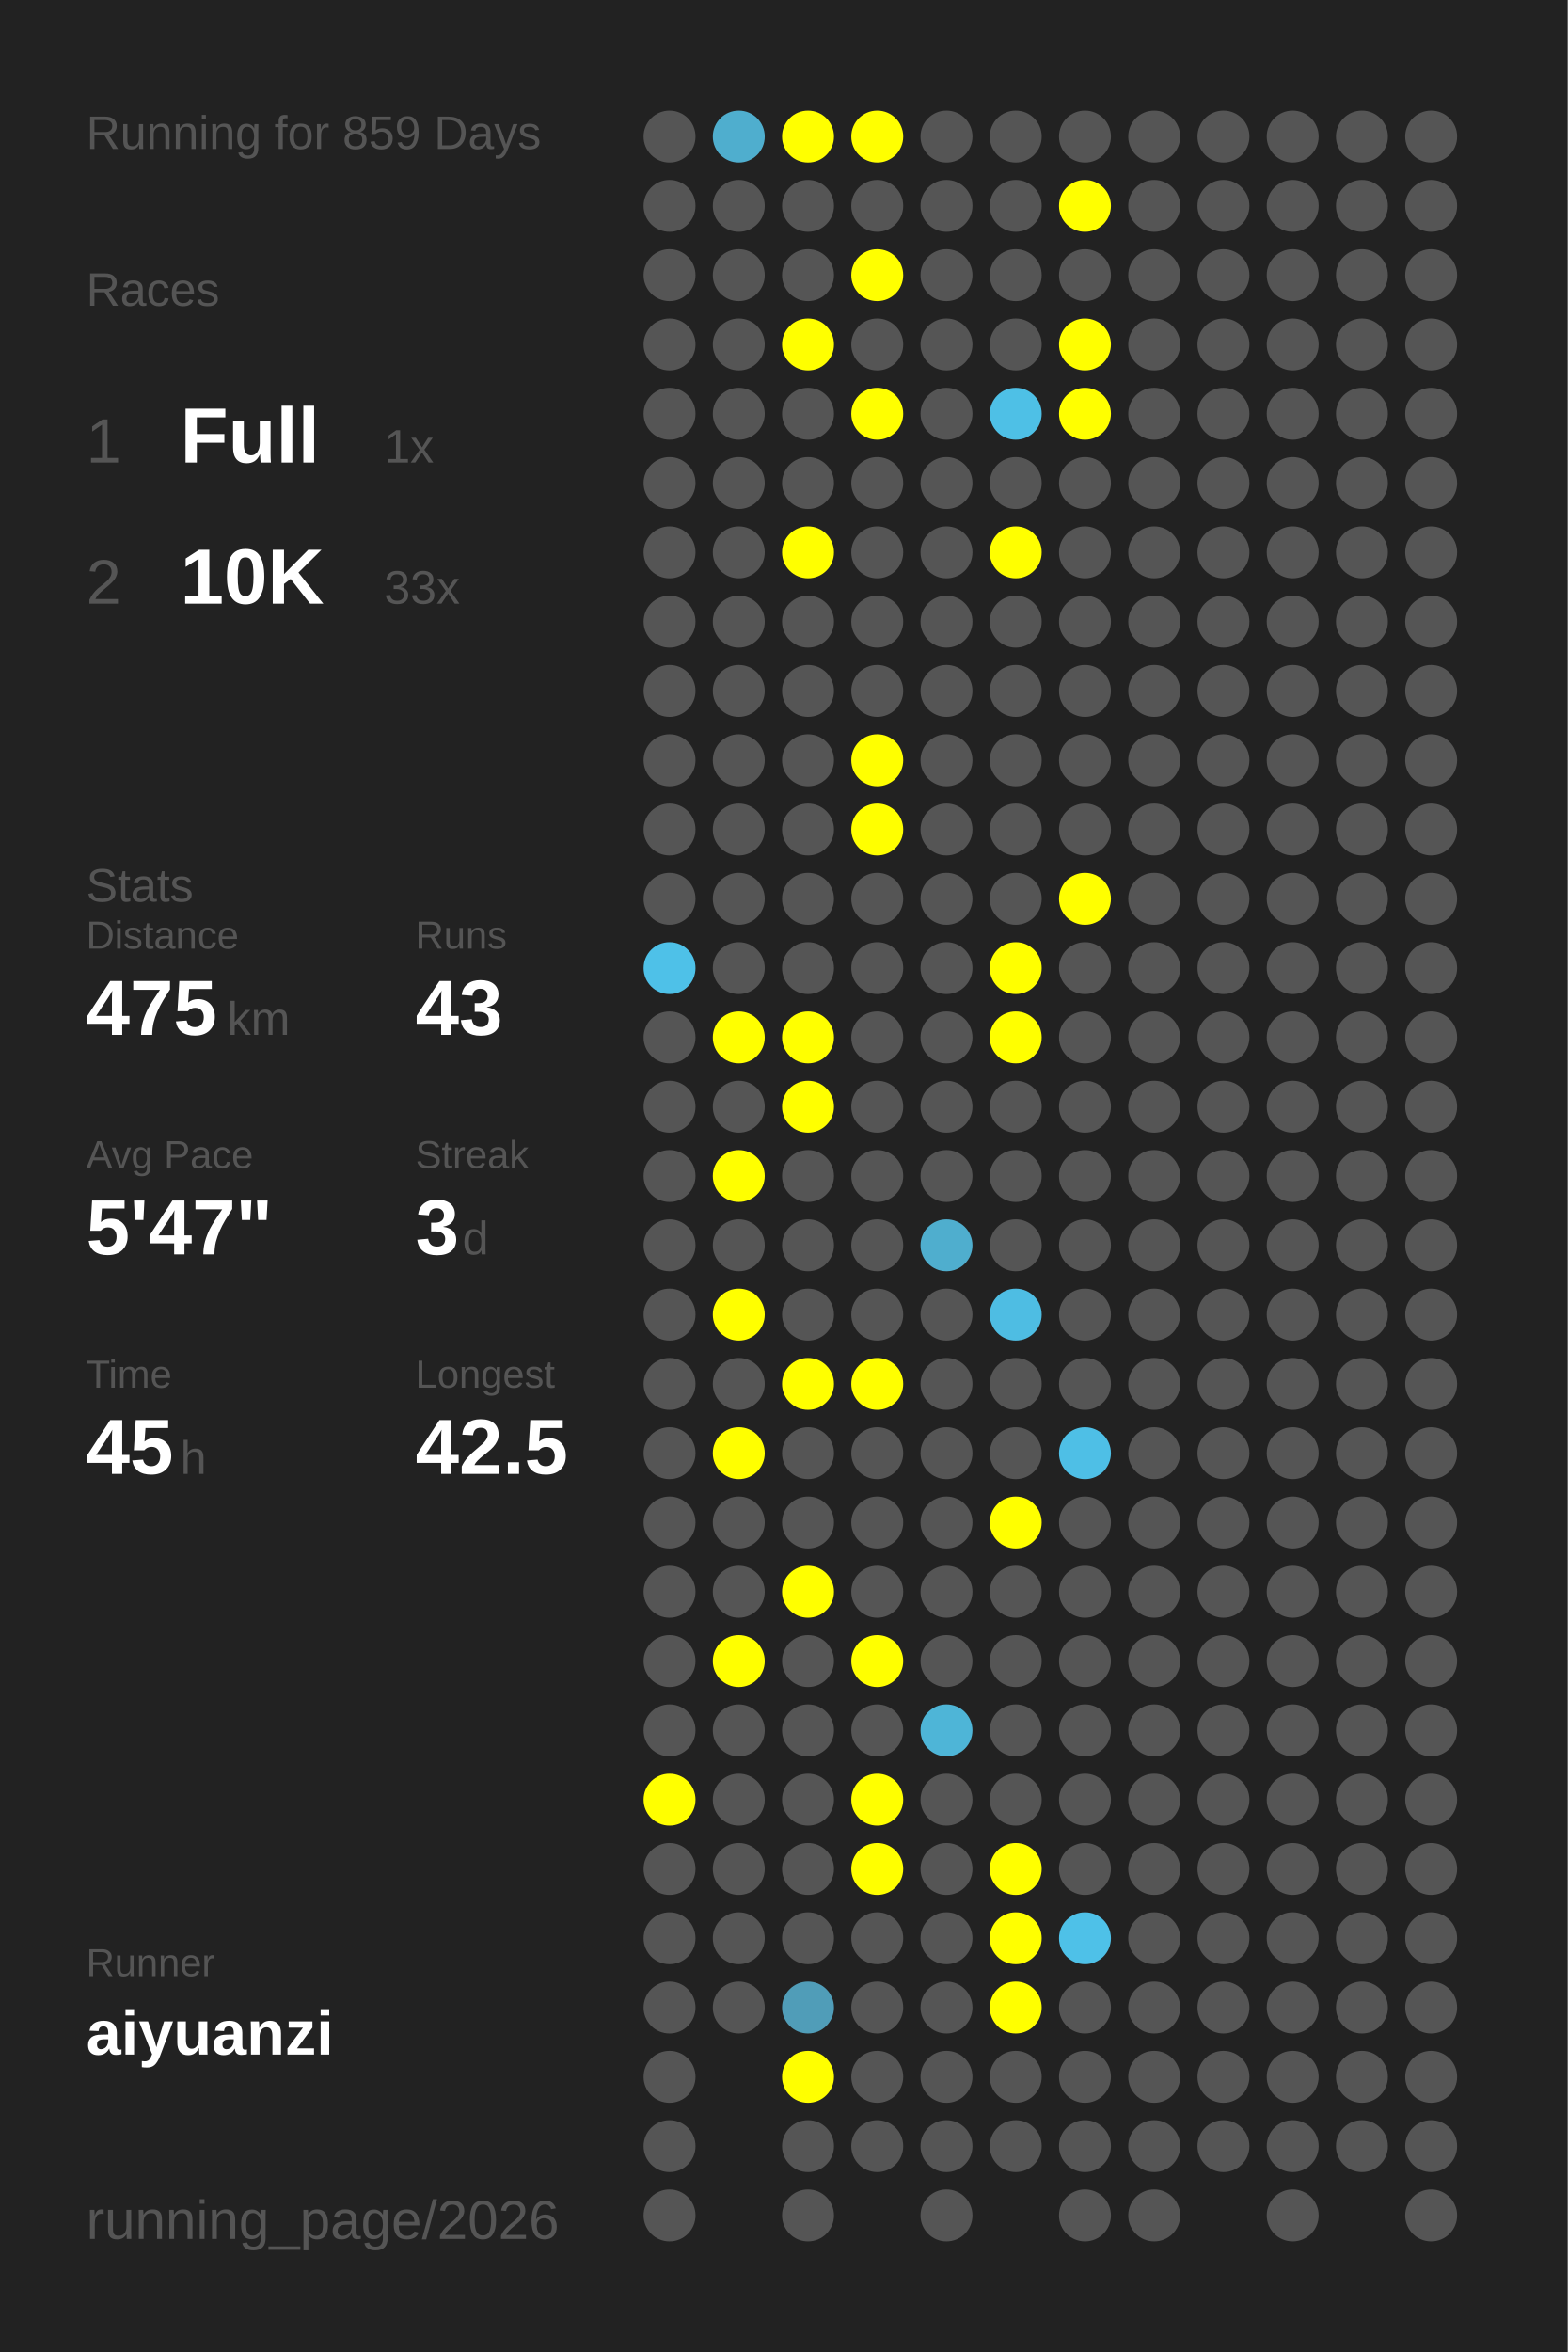
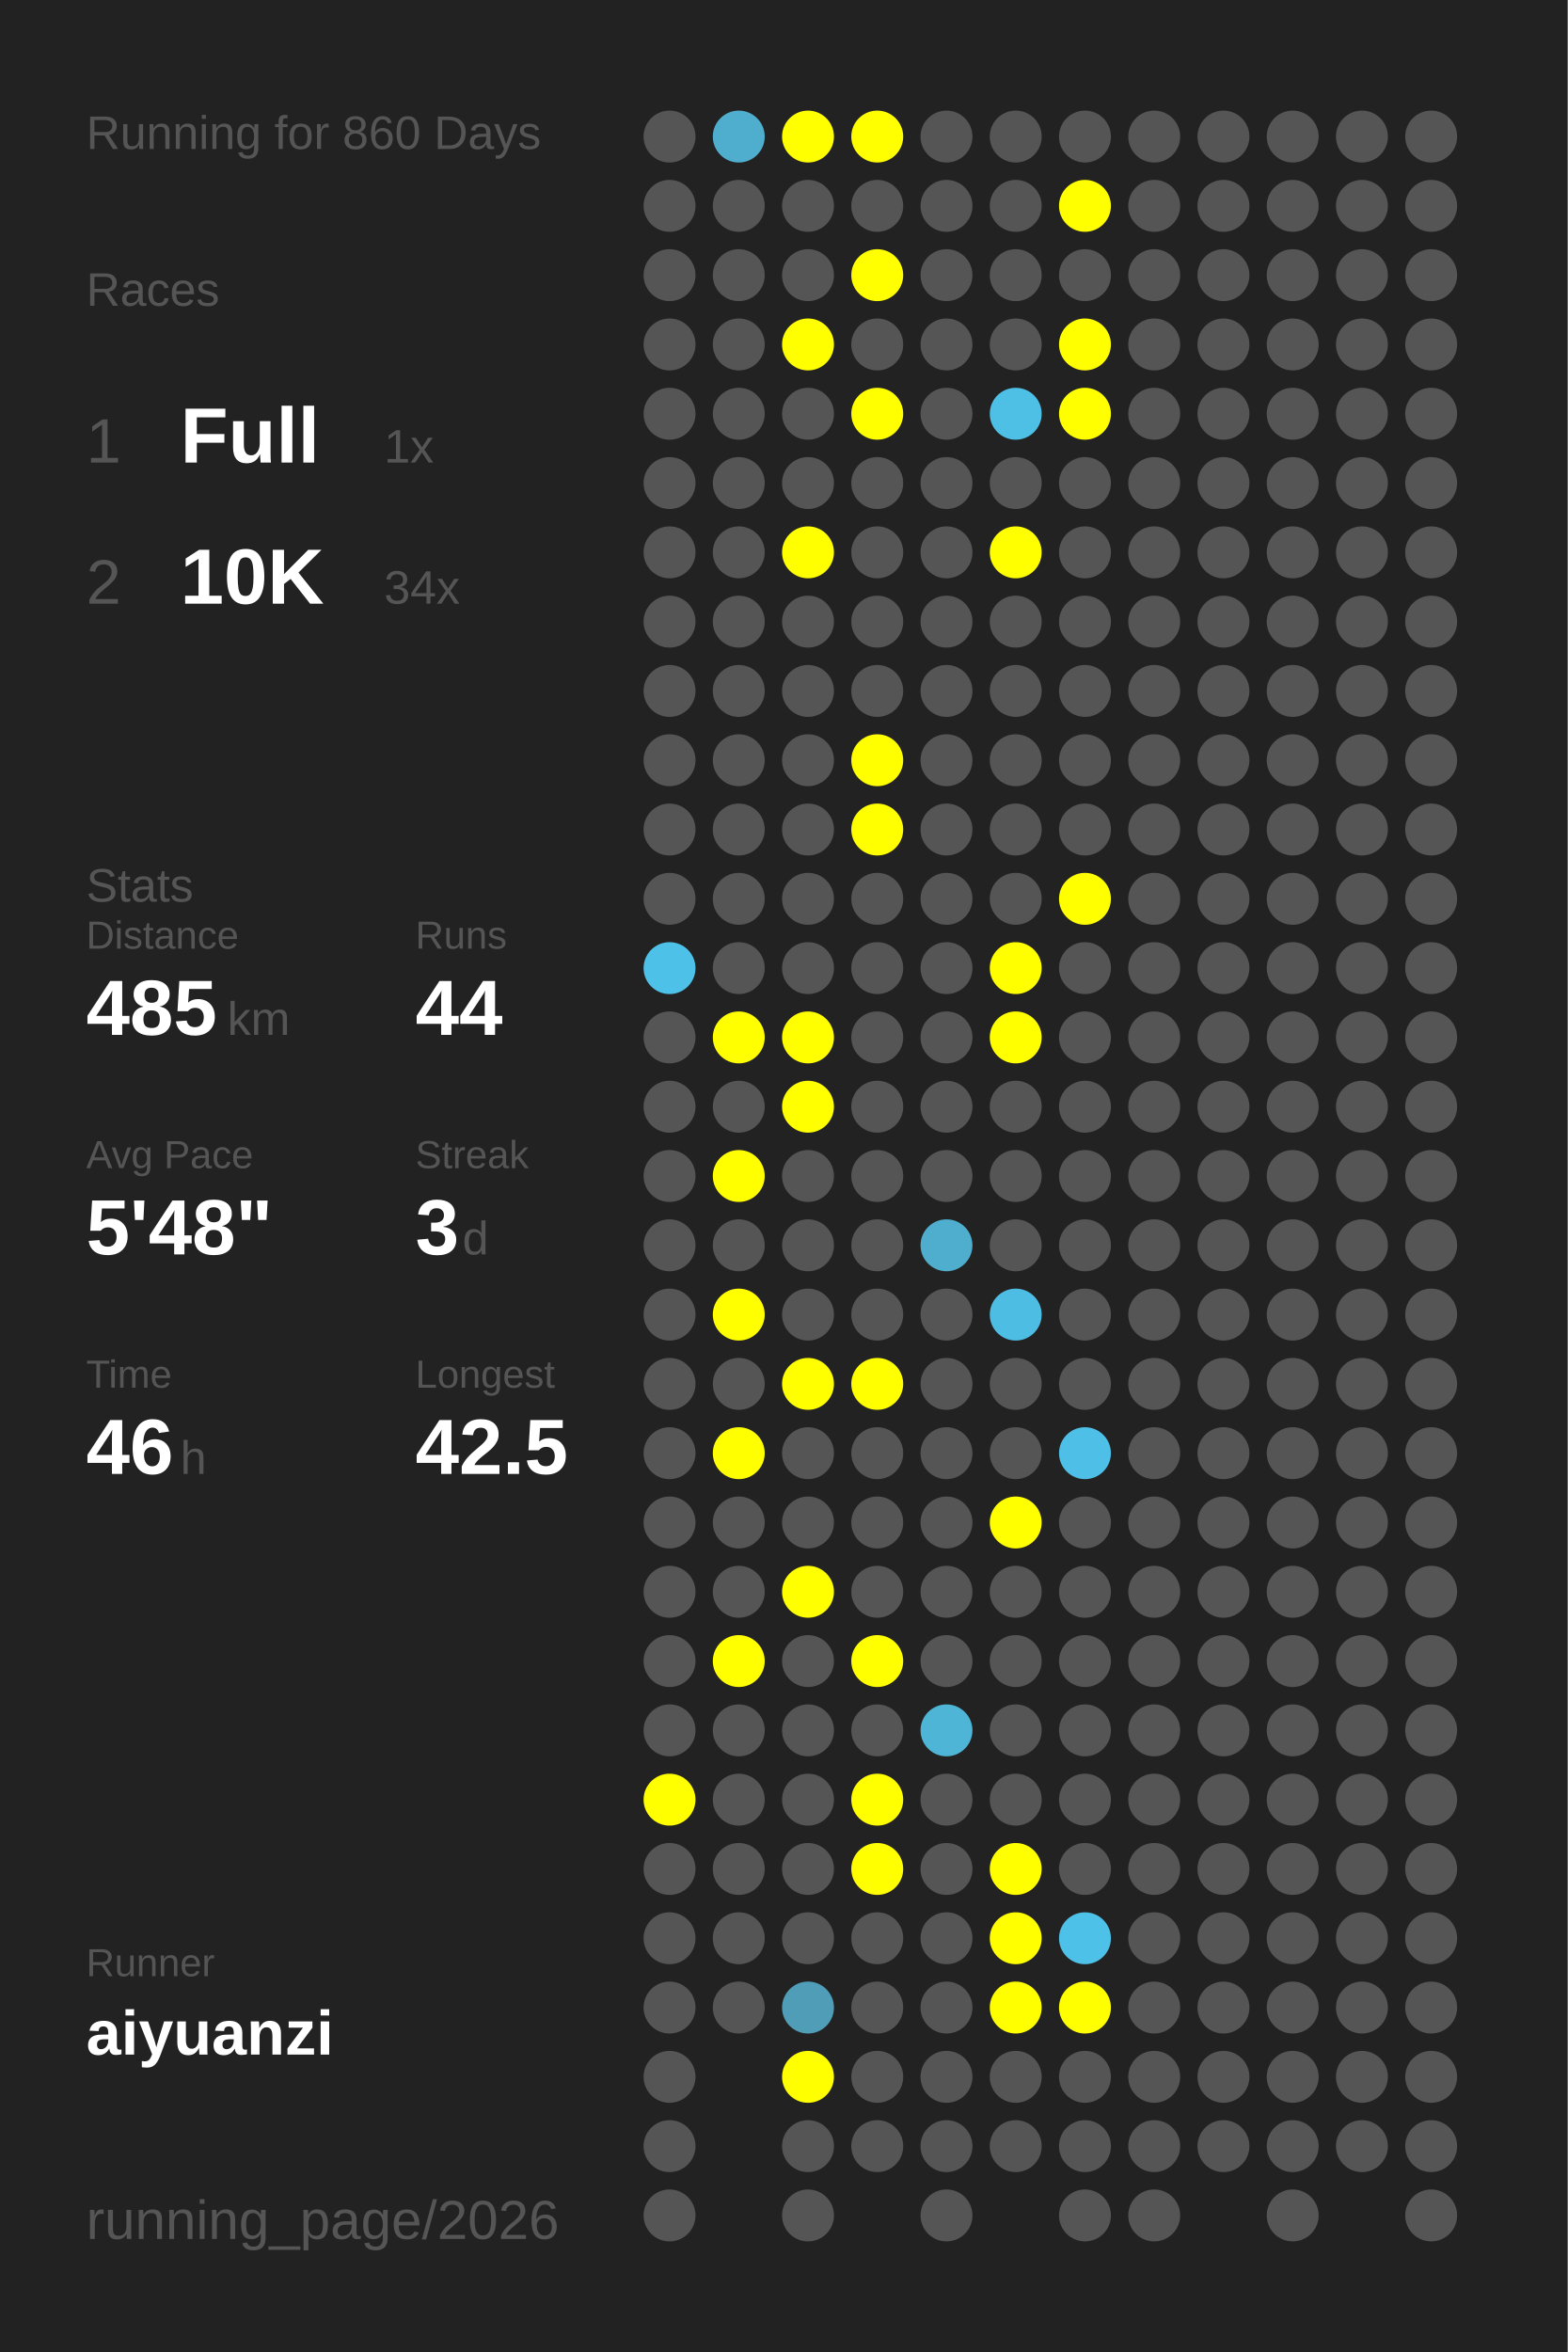
<svg xmlns="http://www.w3.org/2000/svg" baseProfile="full" height="300mm" version="1.1" viewBox="0,0,200,300" width="200mm">
  <defs />
  <rect fill="#222222" height="300" width="200" x="0" y="0" />
-   <text fill="#555555" style="font-size:6px; font-family:Arial;" x="11" y="19">Running for 859 Days</text>
+   <text fill="#555555" style="font-size:6px; font-family:Arial;" x="11" y="19">Running for 860 Days</text>
  <text fill="#555555" style="font-size:6px; font-family:Arial;" x="11" y="39">Races</text>
  <text fill="#555555" style="font-size:8px; font-family:Arial;" x="11" y="59">1</text>
  <text fill="#FFFFFF" style="font-size:10px; font-family:Arial; font-weight:bold;" x="23" y="59">Full</text>
  <text fill="#555555" style="font-size:6px; font-family:Arial;" x="49" y="59">1x</text>
  <text fill="#555555" style="font-size:8px; font-family:Arial;" x="11" y="77">2</text>
  <text fill="#FFFFFF" style="font-size:10px; font-family:Arial; font-weight:bold;" x="23" y="77">10K</text>
-   <text fill="#555555" style="font-size:6px; font-family:Arial;" x="49" y="77">33x</text>
+   <text fill="#555555" style="font-size:6px; font-family:Arial;" x="49" y="77">34x</text>
  <text fill="#555555" style="font-size:6px; font-family:Arial;" x="11" y="115">Stats</text>
  <text fill="#555555" style="font-size:5px; font-family:Arial;" x="11" y="121">Distance</text>
-   <text fill="#FFFFFF" style="font-size:10px; font-family:Arial; font-weight:bold;" x="11" y="132">475</text>
+   <text fill="#FFFFFF" style="font-size:10px; font-family:Arial; font-weight:bold;" x="11" y="132">485</text>
  <text fill="#555555" style="font-size:6px; font-family:Arial;" x="29" y="132">km</text>
  <text fill="#555555" style="font-size:5px; font-family:Arial;" x="53" y="121">Runs</text>
-   <text fill="#FFFFFF" style="font-size:10px; font-family:Arial; font-weight:bold;" x="53" y="132">43</text>
+   <text fill="#FFFFFF" style="font-size:10px; font-family:Arial; font-weight:bold;" x="53" y="132">44</text>
  <text fill="#555555" style="font-size:5px; font-family:Arial;" x="11" y="149">Avg Pace</text>
-   <text fill="#FFFFFF" style="font-size:10px; font-family:Arial; font-weight:bold;" x="11" y="160">5'47"</text>
+   <text fill="#FFFFFF" style="font-size:10px; font-family:Arial; font-weight:bold;" x="11" y="160">5'48"</text>
  <text fill="#555555" style="font-size:5px; font-family:Arial;" x="53" y="149">Streak</text>
  <text fill="#FFFFFF" style="font-size:10px; font-family:Arial; font-weight:bold;" x="53" y="160">3</text>
  <text fill="#555555" style="font-size:6px; font-family:Arial;" x="59" y="160">d</text>
  <text fill="#555555" style="font-size:5px; font-family:Arial;" x="11" y="177">Time</text>
-   <text fill="#FFFFFF" style="font-size:10px; font-family:Arial; font-weight:bold;" x="11" y="188">45</text>
+   <text fill="#FFFFFF" style="font-size:10px; font-family:Arial; font-weight:bold;" x="11" y="188">46</text>
  <text fill="#555555" style="font-size:6px; font-family:Arial;" x="23" y="188">h</text>
  <text fill="#555555" style="font-size:5px; font-family:Arial;" x="53" y="177">Longest</text>
  <text fill="#FFFFFF" style="font-size:10px; font-family:Arial; font-weight:bold;" x="53" y="188">42.5</text>
  <text fill="#555555" style="font-size:5px; font-family:Arial;" x="11" y="252.065">Runner</text>
  <text fill="#FFFFFF" style="font-size:8px; font-family:Arial; font-weight:bold;" x="11" y="262.065">aiyuanzi</text>
  <text fill="#555555" style="font-size:7px; font-family:Arial;" x="11" y="285.581">running_page/2026</text>
  <circle cx="85.417" cy="17.419" fill="#555555" r="3.312" />
  <circle cx="85.417" cy="26.258" fill="#555555" r="3.312" />
  <circle cx="85.417" cy="35.097" fill="#555555" r="3.312" />
  <circle cx="85.417" cy="43.935" fill="#555555" r="3.312" />
  <circle cx="85.417" cy="52.774" fill="#555555" r="3.312" />
  <circle cx="85.417" cy="61.613" fill="#555555" r="3.312" />
  <circle cx="85.417" cy="70.452" fill="#555555" r="3.312" />
  <circle cx="85.417" cy="79.29" fill="#555555" r="3.312" />
  <circle cx="85.417" cy="88.129" fill="#555555" r="3.312" />
  <circle cx="85.417" cy="96.968" fill="#555555" r="3.312" />
  <circle cx="85.417" cy="105.806" fill="#555555" r="3.312" />
  <circle cx="85.417" cy="114.645" fill="#555555" r="3.312" />
  <circle cx="85.417" cy="123.484" fill="#4ec1e8" r="3.312" />
  <circle cx="85.417" cy="132.323" fill="#555555" r="3.312" />
  <circle cx="85.417" cy="141.161" fill="#555555" r="3.312" />
  <circle cx="85.417" cy="150" fill="#555555" r="3.312" />
  <circle cx="85.417" cy="158.839" fill="#555555" r="3.312" />
  <circle cx="85.417" cy="167.677" fill="#555555" r="3.312" />
  <circle cx="85.417" cy="176.516" fill="#555555" r="3.312" />
  <circle cx="85.417" cy="185.355" fill="#555555" r="3.312" />
  <circle cx="85.417" cy="194.194" fill="#555555" r="3.312" />
  <circle cx="85.417" cy="203.032" fill="#555555" r="3.312" />
  <circle cx="85.417" cy="211.871" fill="#555555" r="3.312" />
  <circle cx="85.417" cy="220.71" fill="#555555" r="3.312" />
  <circle cx="85.417" cy="229.548" fill="#FFFF00" r="3.312" />
  <circle cx="85.417" cy="238.387" fill="#555555" r="3.312" />
  <circle cx="85.417" cy="247.226" fill="#555555" r="3.312" />
  <circle cx="85.417" cy="256.065" fill="#555555" r="3.312" />
  <circle cx="85.417" cy="264.903" fill="#555555" r="3.312" />
  <circle cx="85.417" cy="273.742" fill="#555555" r="3.312" />
  <circle cx="85.417" cy="282.581" fill="#555555" r="3.312" />
  <circle cx="94.25" cy="17.419" fill="#4faece" r="3.312" />
  <circle cx="94.25" cy="26.258" fill="#555555" r="3.312" />
  <circle cx="94.25" cy="35.097" fill="#555555" r="3.312" />
  <circle cx="94.25" cy="43.935" fill="#555555" r="3.312" />
  <circle cx="94.25" cy="52.774" fill="#555555" r="3.312" />
  <circle cx="94.25" cy="61.613" fill="#555555" r="3.312" />
  <circle cx="94.25" cy="70.452" fill="#555555" r="3.312" />
  <circle cx="94.25" cy="79.29" fill="#555555" r="3.312" />
  <circle cx="94.25" cy="88.129" fill="#555555" r="3.312" />
  <circle cx="94.25" cy="96.968" fill="#555555" r="3.312" />
  <circle cx="94.25" cy="105.806" fill="#555555" r="3.312" />
  <circle cx="94.25" cy="114.645" fill="#555555" r="3.312" />
  <circle cx="94.25" cy="123.484" fill="#555555" r="3.312" />
  <circle cx="94.25" cy="132.323" fill="#FFFF00" r="3.312" />
  <circle cx="94.25" cy="141.161" fill="#555555" r="3.312" />
  <circle cx="94.25" cy="150" fill="#FFFF00" r="3.312" />
  <circle cx="94.25" cy="158.839" fill="#555555" r="3.312" />
  <circle cx="94.25" cy="167.677" fill="#FFFF00" r="3.312" />
  <circle cx="94.25" cy="176.516" fill="#555555" r="3.312" />
  <circle cx="94.25" cy="185.355" fill="#FFFF00" r="3.312" />
  <circle cx="94.25" cy="194.194" fill="#555555" r="3.312" />
  <circle cx="94.25" cy="203.032" fill="#555555" r="3.312" />
  <circle cx="94.25" cy="211.871" fill="#FFFF00" r="3.312" />
  <circle cx="94.25" cy="220.71" fill="#555555" r="3.312" />
  <circle cx="94.25" cy="229.548" fill="#555555" r="3.312" />
  <circle cx="94.25" cy="238.387" fill="#555555" r="3.312" />
  <circle cx="94.25" cy="247.226" fill="#555555" r="3.312" />
  <circle cx="94.25" cy="256.065" fill="#555555" r="3.312" />
  <circle cx="103.083" cy="17.419" fill="#FFFF00" r="3.312" />
  <circle cx="103.083" cy="26.258" fill="#555555" r="3.312" />
  <circle cx="103.083" cy="35.097" fill="#555555" r="3.312" />
  <circle cx="103.083" cy="43.935" fill="#FFFF00" r="3.312" />
  <circle cx="103.083" cy="52.774" fill="#555555" r="3.312" />
  <circle cx="103.083" cy="61.613" fill="#555555" r="3.312" />
  <circle cx="103.083" cy="70.452" fill="#FFFF00" r="3.312" />
  <circle cx="103.083" cy="79.29" fill="#555555" r="3.312" />
  <circle cx="103.083" cy="88.129" fill="#555555" r="3.312" />
  <circle cx="103.083" cy="96.968" fill="#555555" r="3.312" />
  <circle cx="103.083" cy="105.806" fill="#555555" r="3.312" />
  <circle cx="103.083" cy="114.645" fill="#555555" r="3.312" />
  <circle cx="103.083" cy="123.484" fill="#555555" r="3.312" />
  <circle cx="103.083" cy="132.323" fill="#FFFF00" r="3.312" />
  <circle cx="103.083" cy="141.161" fill="#FFFF00" r="3.312" />
  <circle cx="103.083" cy="150" fill="#555555" r="3.312" />
  <circle cx="103.083" cy="158.839" fill="#555555" r="3.312" />
  <circle cx="103.083" cy="167.677" fill="#555555" r="3.312" />
  <circle cx="103.083" cy="176.516" fill="#FFFF00" r="3.312" />
  <circle cx="103.083" cy="185.355" fill="#555555" r="3.312" />
  <circle cx="103.083" cy="194.194" fill="#555555" r="3.312" />
  <circle cx="103.083" cy="203.032" fill="#FFFF00" r="3.312" />
  <circle cx="103.083" cy="211.871" fill="#555555" r="3.312" />
  <circle cx="103.083" cy="220.71" fill="#555555" r="3.312" />
  <circle cx="103.083" cy="229.548" fill="#555555" r="3.312" />
  <circle cx="103.083" cy="238.387" fill="#555555" r="3.312" />
  <circle cx="103.083" cy="247.226" fill="#555555" r="3.312" />
  <circle cx="103.083" cy="256.065" fill="#509db8" r="3.312" />
  <circle cx="103.083" cy="264.903" fill="#FFFF00" r="3.312" />
  <circle cx="103.083" cy="273.742" fill="#555555" r="3.312" />
  <circle cx="103.083" cy="282.581" fill="#555555" r="3.312" />
  <circle cx="111.917" cy="17.419" fill="#FFFF00" r="3.312" />
  <circle cx="111.917" cy="26.258" fill="#555555" r="3.312" />
  <circle cx="111.917" cy="35.097" fill="#FFFF00" r="3.312" />
  <circle cx="111.917" cy="43.935" fill="#555555" r="3.312" />
  <circle cx="111.917" cy="52.774" fill="#FFFF00" r="3.312" />
  <circle cx="111.917" cy="61.613" fill="#555555" r="3.312" />
  <circle cx="111.917" cy="70.452" fill="#555555" r="3.312" />
  <circle cx="111.917" cy="79.29" fill="#555555" r="3.312" />
  <circle cx="111.917" cy="88.129" fill="#555555" r="3.312" />
  <circle cx="111.917" cy="96.968" fill="#FFFF00" r="3.312" />
  <circle cx="111.917" cy="105.806" fill="#FFFF00" r="3.312" />
  <circle cx="111.917" cy="114.645" fill="#555555" r="3.312" />
  <circle cx="111.917" cy="123.484" fill="#555555" r="3.312" />
  <circle cx="111.917" cy="132.323" fill="#555555" r="3.312" />
  <circle cx="111.917" cy="141.161" fill="#555555" r="3.312" />
  <circle cx="111.917" cy="150" fill="#555555" r="3.312" />
  <circle cx="111.917" cy="158.839" fill="#555555" r="3.312" />
  <circle cx="111.917" cy="167.677" fill="#555555" r="3.312" />
  <circle cx="111.917" cy="176.516" fill="#FFFF00" r="3.312" />
  <circle cx="111.917" cy="185.355" fill="#555555" r="3.312" />
  <circle cx="111.917" cy="194.194" fill="#555555" r="3.312" />
  <circle cx="111.917" cy="203.032" fill="#555555" r="3.312" />
  <circle cx="111.917" cy="211.871" fill="#FFFF00" r="3.312" />
  <circle cx="111.917" cy="220.71" fill="#555555" r="3.312" />
  <circle cx="111.917" cy="229.548" fill="#FFFF00" r="3.312" />
  <circle cx="111.917" cy="238.387" fill="#FFFF00" r="3.312" />
  <circle cx="111.917" cy="247.226" fill="#555555" r="3.312" />
  <circle cx="111.917" cy="256.065" fill="#555555" r="3.312" />
  <circle cx="111.917" cy="264.903" fill="#555555" r="3.312" />
  <circle cx="111.917" cy="273.742" fill="#555555" r="3.312" />
  <circle cx="120.75" cy="17.419" fill="#555555" r="3.312" />
  <circle cx="120.75" cy="26.258" fill="#555555" r="3.312" />
  <circle cx="120.75" cy="35.097" fill="#555555" r="3.312" />
  <circle cx="120.75" cy="43.935" fill="#555555" r="3.312" />
  <circle cx="120.75" cy="52.774" fill="#555555" r="3.312" />
  <circle cx="120.75" cy="61.613" fill="#555555" r="3.312" />
  <circle cx="120.75" cy="70.452" fill="#555555" r="3.312" />
  <circle cx="120.75" cy="79.29" fill="#555555" r="3.312" />
  <circle cx="120.75" cy="88.129" fill="#555555" r="3.312" />
  <circle cx="120.75" cy="96.968" fill="#555555" r="3.312" />
  <circle cx="120.75" cy="105.806" fill="#555555" r="3.312" />
  <circle cx="120.75" cy="114.645" fill="#555555" r="3.312" />
  <circle cx="120.75" cy="123.484" fill="#555555" r="3.312" />
  <circle cx="120.75" cy="132.323" fill="#555555" r="3.312" />
  <circle cx="120.75" cy="141.161" fill="#555555" r="3.312" />
  <circle cx="120.75" cy="150" fill="#555555" r="3.312" />
  <circle cx="120.75" cy="158.839" fill="#4faece" r="3.312" />
  <circle cx="120.75" cy="167.677" fill="#555555" r="3.312" />
  <circle cx="120.75" cy="176.516" fill="#555555" r="3.312" />
  <circle cx="120.75" cy="185.355" fill="#555555" r="3.312" />
  <circle cx="120.75" cy="194.194" fill="#555555" r="3.312" />
  <circle cx="120.75" cy="203.032" fill="#555555" r="3.312" />
  <circle cx="120.75" cy="211.871" fill="#555555" r="3.312" />
  <circle cx="120.75" cy="220.71" fill="#4eb5d7" r="3.312" />
  <circle cx="120.75" cy="229.548" fill="#555555" r="3.312" />
  <circle cx="120.75" cy="238.387" fill="#555555" r="3.312" />
  <circle cx="120.75" cy="247.226" fill="#555555" r="3.312" />
  <circle cx="120.75" cy="256.065" fill="#555555" r="3.312" />
  <circle cx="120.75" cy="264.903" fill="#555555" r="3.312" />
  <circle cx="120.75" cy="273.742" fill="#555555" r="3.312" />
  <circle cx="120.75" cy="282.581" fill="#555555" r="3.312" />
  <circle cx="129.583" cy="17.419" fill="#555555" r="3.312" />
  <circle cx="129.583" cy="26.258" fill="#555555" r="3.312" />
  <circle cx="129.583" cy="35.097" fill="#555555" r="3.312" />
  <circle cx="129.583" cy="43.935" fill="#555555" r="3.312" />
  <circle cx="129.583" cy="52.774" fill="#4ec0e6" r="3.312" />
  <circle cx="129.583" cy="61.613" fill="#555555" r="3.312" />
  <circle cx="129.583" cy="70.452" fill="#FFFF00" r="3.312" />
  <circle cx="129.583" cy="79.29" fill="#555555" r="3.312" />
  <circle cx="129.583" cy="88.129" fill="#555555" r="3.312" />
  <circle cx="129.583" cy="96.968" fill="#555555" r="3.312" />
  <circle cx="129.583" cy="105.806" fill="#555555" r="3.312" />
  <circle cx="129.583" cy="114.645" fill="#555555" r="3.312" />
  <circle cx="129.583" cy="123.484" fill="#FFFF00" r="3.312" />
  <circle cx="129.583" cy="132.323" fill="#FFFF00" r="3.312" />
  <circle cx="129.583" cy="141.161" fill="#555555" r="3.312" />
  <circle cx="129.583" cy="150" fill="#555555" r="3.312" />
  <circle cx="129.583" cy="158.839" fill="#555555" r="3.312" />
  <circle cx="129.583" cy="167.677" fill="#4ebde3" r="3.312" />
  <circle cx="129.583" cy="176.516" fill="#555555" r="3.312" />
  <circle cx="129.583" cy="185.355" fill="#555555" r="3.312" />
  <circle cx="129.583" cy="194.194" fill="#FFFF00" r="3.312" />
  <circle cx="129.583" cy="203.032" fill="#555555" r="3.312" />
  <circle cx="129.583" cy="211.871" fill="#555555" r="3.312" />
  <circle cx="129.583" cy="220.71" fill="#555555" r="3.312" />
  <circle cx="129.583" cy="229.548" fill="#555555" r="3.312" />
  <circle cx="129.583" cy="238.387" fill="#FFFF00" r="3.312" />
  <circle cx="129.583" cy="247.226" fill="#FFFF00" r="3.312" />
  <circle cx="129.583" cy="256.065" fill="#FFFF00" r="3.312" />
  <circle cx="129.583" cy="264.903" fill="#555555" r="3.312" />
  <circle cx="129.583" cy="273.742" fill="#555555" r="3.312" />
  <circle cx="138.417" cy="17.419" fill="#555555" r="3.312" />
  <circle cx="138.417" cy="26.258" fill="#FFFF00" r="3.312" />
  <circle cx="138.417" cy="35.097" fill="#555555" r="3.312" />
  <circle cx="138.417" cy="43.935" fill="#FFFF00" r="3.312" />
  <circle cx="138.417" cy="52.774" fill="#FFFF00" r="3.312" />
  <circle cx="138.417" cy="61.613" fill="#555555" r="3.312" />
  <circle cx="138.417" cy="70.452" fill="#555555" r="3.312" />
  <circle cx="138.417" cy="79.29" fill="#555555" r="3.312" />
  <circle cx="138.417" cy="88.129" fill="#555555" r="3.312" />
  <circle cx="138.417" cy="96.968" fill="#555555" r="3.312" />
  <circle cx="138.417" cy="105.806" fill="#555555" r="3.312" />
  <circle cx="138.417" cy="114.645" fill="#FFFF00" r="3.312" />
  <circle cx="138.417" cy="123.484" fill="#555555" r="3.312" />
  <circle cx="138.417" cy="132.323" fill="#555555" r="3.312" />
  <circle cx="138.417" cy="141.161" fill="#555555" r="3.312" />
  <circle cx="138.417" cy="150" fill="#555555" r="3.312" />
  <circle cx="138.417" cy="158.839" fill="#555555" r="3.312" />
  <circle cx="138.417" cy="167.677" fill="#555555" r="3.312" />
  <circle cx="138.417" cy="176.516" fill="#555555" r="3.312" />
  <circle cx="138.417" cy="185.355" fill="#4ebfe6" r="3.312" />
  <circle cx="138.417" cy="194.194" fill="#555555" r="3.312" />
  <circle cx="138.417" cy="203.032" fill="#555555" r="3.312" />
  <circle cx="138.417" cy="211.871" fill="#555555" r="3.312" />
  <circle cx="138.417" cy="220.71" fill="#555555" r="3.312" />
  <circle cx="138.417" cy="229.548" fill="#555555" r="3.312" />
  <circle cx="138.417" cy="238.387" fill="#555555" r="3.312" />
  <circle cx="138.417" cy="247.226" fill="#4ec1e8" r="3.312" />
-   <circle cx="138.417" cy="256.065" fill="#555555" r="3.312" />
+   <circle cx="138.417" cy="256.065" fill="#FFFF00" r="3.312" />
  <circle cx="138.417" cy="264.903" fill="#555555" r="3.312" />
  <circle cx="138.417" cy="273.742" fill="#555555" r="3.312" />
  <circle cx="138.417" cy="282.581" fill="#555555" r="3.312" />
  <circle cx="147.25" cy="17.419" fill="#555555" r="3.312" />
  <circle cx="147.25" cy="26.258" fill="#555555" r="3.312" />
  <circle cx="147.25" cy="35.097" fill="#555555" r="3.312" />
  <circle cx="147.25" cy="43.935" fill="#555555" r="3.312" />
  <circle cx="147.25" cy="52.774" fill="#555555" r="3.312" />
  <circle cx="147.25" cy="61.613" fill="#555555" r="3.312" />
  <circle cx="147.25" cy="70.452" fill="#555555" r="3.312" />
  <circle cx="147.25" cy="79.29" fill="#555555" r="3.312" />
  <circle cx="147.25" cy="88.129" fill="#555555" r="3.312" />
  <circle cx="147.25" cy="96.968" fill="#555555" r="3.312" />
  <circle cx="147.25" cy="105.806" fill="#555555" r="3.312" />
  <circle cx="147.25" cy="114.645" fill="#555555" r="3.312" />
  <circle cx="147.25" cy="123.484" fill="#555555" r="3.312" />
  <circle cx="147.25" cy="132.323" fill="#555555" r="3.312" />
  <circle cx="147.25" cy="141.161" fill="#555555" r="3.312" />
  <circle cx="147.25" cy="150" fill="#555555" r="3.312" />
  <circle cx="147.25" cy="158.839" fill="#555555" r="3.312" />
  <circle cx="147.25" cy="167.677" fill="#555555" r="3.312" />
  <circle cx="147.25" cy="176.516" fill="#555555" r="3.312" />
  <circle cx="147.25" cy="185.355" fill="#555555" r="3.312" />
  <circle cx="147.25" cy="194.194" fill="#555555" r="3.312" />
  <circle cx="147.25" cy="203.032" fill="#555555" r="3.312" />
  <circle cx="147.25" cy="211.871" fill="#555555" r="3.312" />
  <circle cx="147.25" cy="220.71" fill="#555555" r="3.312" />
  <circle cx="147.25" cy="229.548" fill="#555555" r="3.312" />
  <circle cx="147.25" cy="238.387" fill="#555555" r="3.312" />
  <circle cx="147.25" cy="247.226" fill="#555555" r="3.312" />
  <circle cx="147.25" cy="256.065" fill="#555555" r="3.312" />
  <circle cx="147.25" cy="264.903" fill="#555555" r="3.312" />
  <circle cx="147.25" cy="273.742" fill="#555555" r="3.312" />
  <circle cx="147.25" cy="282.581" fill="#555555" r="3.312" />
  <circle cx="156.083" cy="17.419" fill="#555555" r="3.312" />
  <circle cx="156.083" cy="26.258" fill="#555555" r="3.312" />
  <circle cx="156.083" cy="35.097" fill="#555555" r="3.312" />
  <circle cx="156.083" cy="43.935" fill="#555555" r="3.312" />
  <circle cx="156.083" cy="52.774" fill="#555555" r="3.312" />
  <circle cx="156.083" cy="61.613" fill="#555555" r="3.312" />
  <circle cx="156.083" cy="70.452" fill="#555555" r="3.312" />
  <circle cx="156.083" cy="79.29" fill="#555555" r="3.312" />
  <circle cx="156.083" cy="88.129" fill="#555555" r="3.312" />
  <circle cx="156.083" cy="96.968" fill="#555555" r="3.312" />
  <circle cx="156.083" cy="105.806" fill="#555555" r="3.312" />
  <circle cx="156.083" cy="114.645" fill="#555555" r="3.312" />
  <circle cx="156.083" cy="123.484" fill="#555555" r="3.312" />
  <circle cx="156.083" cy="132.323" fill="#555555" r="3.312" />
  <circle cx="156.083" cy="141.161" fill="#555555" r="3.312" />
  <circle cx="156.083" cy="150" fill="#555555" r="3.312" />
  <circle cx="156.083" cy="158.839" fill="#555555" r="3.312" />
  <circle cx="156.083" cy="167.677" fill="#555555" r="3.312" />
  <circle cx="156.083" cy="176.516" fill="#555555" r="3.312" />
  <circle cx="156.083" cy="185.355" fill="#555555" r="3.312" />
  <circle cx="156.083" cy="194.194" fill="#555555" r="3.312" />
  <circle cx="156.083" cy="203.032" fill="#555555" r="3.312" />
  <circle cx="156.083" cy="211.871" fill="#555555" r="3.312" />
  <circle cx="156.083" cy="220.71" fill="#555555" r="3.312" />
  <circle cx="156.083" cy="229.548" fill="#555555" r="3.312" />
  <circle cx="156.083" cy="238.387" fill="#555555" r="3.312" />
  <circle cx="156.083" cy="247.226" fill="#555555" r="3.312" />
  <circle cx="156.083" cy="256.065" fill="#555555" r="3.312" />
  <circle cx="156.083" cy="264.903" fill="#555555" r="3.312" />
  <circle cx="156.083" cy="273.742" fill="#555555" r="3.312" />
  <circle cx="164.917" cy="17.419" fill="#555555" r="3.312" />
  <circle cx="164.917" cy="26.258" fill="#555555" r="3.312" />
  <circle cx="164.917" cy="35.097" fill="#555555" r="3.312" />
  <circle cx="164.917" cy="43.935" fill="#555555" r="3.312" />
  <circle cx="164.917" cy="52.774" fill="#555555" r="3.312" />
  <circle cx="164.917" cy="61.613" fill="#555555" r="3.312" />
  <circle cx="164.917" cy="70.452" fill="#555555" r="3.312" />
  <circle cx="164.917" cy="79.29" fill="#555555" r="3.312" />
  <circle cx="164.917" cy="88.129" fill="#555555" r="3.312" />
  <circle cx="164.917" cy="96.968" fill="#555555" r="3.312" />
  <circle cx="164.917" cy="105.806" fill="#555555" r="3.312" />
  <circle cx="164.917" cy="114.645" fill="#555555" r="3.312" />
  <circle cx="164.917" cy="123.484" fill="#555555" r="3.312" />
  <circle cx="164.917" cy="132.323" fill="#555555" r="3.312" />
  <circle cx="164.917" cy="141.161" fill="#555555" r="3.312" />
  <circle cx="164.917" cy="150" fill="#555555" r="3.312" />
  <circle cx="164.917" cy="158.839" fill="#555555" r="3.312" />
  <circle cx="164.917" cy="167.677" fill="#555555" r="3.312" />
  <circle cx="164.917" cy="176.516" fill="#555555" r="3.312" />
  <circle cx="164.917" cy="185.355" fill="#555555" r="3.312" />
  <circle cx="164.917" cy="194.194" fill="#555555" r="3.312" />
  <circle cx="164.917" cy="203.032" fill="#555555" r="3.312" />
  <circle cx="164.917" cy="211.871" fill="#555555" r="3.312" />
  <circle cx="164.917" cy="220.71" fill="#555555" r="3.312" />
  <circle cx="164.917" cy="229.548" fill="#555555" r="3.312" />
  <circle cx="164.917" cy="238.387" fill="#555555" r="3.312" />
  <circle cx="164.917" cy="247.226" fill="#555555" r="3.312" />
  <circle cx="164.917" cy="256.065" fill="#555555" r="3.312" />
  <circle cx="164.917" cy="264.903" fill="#555555" r="3.312" />
  <circle cx="164.917" cy="273.742" fill="#555555" r="3.312" />
  <circle cx="164.917" cy="282.581" fill="#555555" r="3.312" />
  <circle cx="173.75" cy="17.419" fill="#555555" r="3.312" />
  <circle cx="173.75" cy="26.258" fill="#555555" r="3.312" />
  <circle cx="173.75" cy="35.097" fill="#555555" r="3.312" />
  <circle cx="173.75" cy="43.935" fill="#555555" r="3.312" />
  <circle cx="173.75" cy="52.774" fill="#555555" r="3.312" />
  <circle cx="173.75" cy="61.613" fill="#555555" r="3.312" />
  <circle cx="173.75" cy="70.452" fill="#555555" r="3.312" />
  <circle cx="173.75" cy="79.29" fill="#555555" r="3.312" />
  <circle cx="173.75" cy="88.129" fill="#555555" r="3.312" />
  <circle cx="173.75" cy="96.968" fill="#555555" r="3.312" />
  <circle cx="173.75" cy="105.806" fill="#555555" r="3.312" />
  <circle cx="173.75" cy="114.645" fill="#555555" r="3.312" />
  <circle cx="173.75" cy="123.484" fill="#555555" r="3.312" />
  <circle cx="173.75" cy="132.323" fill="#555555" r="3.312" />
  <circle cx="173.75" cy="141.161" fill="#555555" r="3.312" />
  <circle cx="173.75" cy="150" fill="#555555" r="3.312" />
  <circle cx="173.75" cy="158.839" fill="#555555" r="3.312" />
  <circle cx="173.75" cy="167.677" fill="#555555" r="3.312" />
  <circle cx="173.75" cy="176.516" fill="#555555" r="3.312" />
  <circle cx="173.75" cy="185.355" fill="#555555" r="3.312" />
  <circle cx="173.75" cy="194.194" fill="#555555" r="3.312" />
  <circle cx="173.75" cy="203.032" fill="#555555" r="3.312" />
  <circle cx="173.75" cy="211.871" fill="#555555" r="3.312" />
  <circle cx="173.75" cy="220.71" fill="#555555" r="3.312" />
  <circle cx="173.75" cy="229.548" fill="#555555" r="3.312" />
  <circle cx="173.75" cy="238.387" fill="#555555" r="3.312" />
  <circle cx="173.75" cy="247.226" fill="#555555" r="3.312" />
  <circle cx="173.75" cy="256.065" fill="#555555" r="3.312" />
  <circle cx="173.75" cy="264.903" fill="#555555" r="3.312" />
  <circle cx="173.75" cy="273.742" fill="#555555" r="3.312" />
  <circle cx="182.583" cy="17.419" fill="#555555" r="3.312" />
  <circle cx="182.583" cy="26.258" fill="#555555" r="3.312" />
  <circle cx="182.583" cy="35.097" fill="#555555" r="3.312" />
  <circle cx="182.583" cy="43.935" fill="#555555" r="3.312" />
  <circle cx="182.583" cy="52.774" fill="#555555" r="3.312" />
  <circle cx="182.583" cy="61.613" fill="#555555" r="3.312" />
  <circle cx="182.583" cy="70.452" fill="#555555" r="3.312" />
  <circle cx="182.583" cy="79.29" fill="#555555" r="3.312" />
  <circle cx="182.583" cy="88.129" fill="#555555" r="3.312" />
  <circle cx="182.583" cy="96.968" fill="#555555" r="3.312" />
  <circle cx="182.583" cy="105.806" fill="#555555" r="3.312" />
  <circle cx="182.583" cy="114.645" fill="#555555" r="3.312" />
  <circle cx="182.583" cy="123.484" fill="#555555" r="3.312" />
  <circle cx="182.583" cy="132.323" fill="#555555" r="3.312" />
  <circle cx="182.583" cy="141.161" fill="#555555" r="3.312" />
  <circle cx="182.583" cy="150" fill="#555555" r="3.312" />
  <circle cx="182.583" cy="158.839" fill="#555555" r="3.312" />
  <circle cx="182.583" cy="167.677" fill="#555555" r="3.312" />
  <circle cx="182.583" cy="176.516" fill="#555555" r="3.312" />
  <circle cx="182.583" cy="185.355" fill="#555555" r="3.312" />
  <circle cx="182.583" cy="194.194" fill="#555555" r="3.312" />
  <circle cx="182.583" cy="203.032" fill="#555555" r="3.312" />
  <circle cx="182.583" cy="211.871" fill="#555555" r="3.312" />
  <circle cx="182.583" cy="220.71" fill="#555555" r="3.312" />
  <circle cx="182.583" cy="229.548" fill="#555555" r="3.312" />
  <circle cx="182.583" cy="238.387" fill="#555555" r="3.312" />
  <circle cx="182.583" cy="247.226" fill="#555555" r="3.312" />
  <circle cx="182.583" cy="256.065" fill="#555555" r="3.312" />
  <circle cx="182.583" cy="264.903" fill="#555555" r="3.312" />
  <circle cx="182.583" cy="273.742" fill="#555555" r="3.312" />
  <circle cx="182.583" cy="282.581" fill="#555555" r="3.312" />
</svg>
